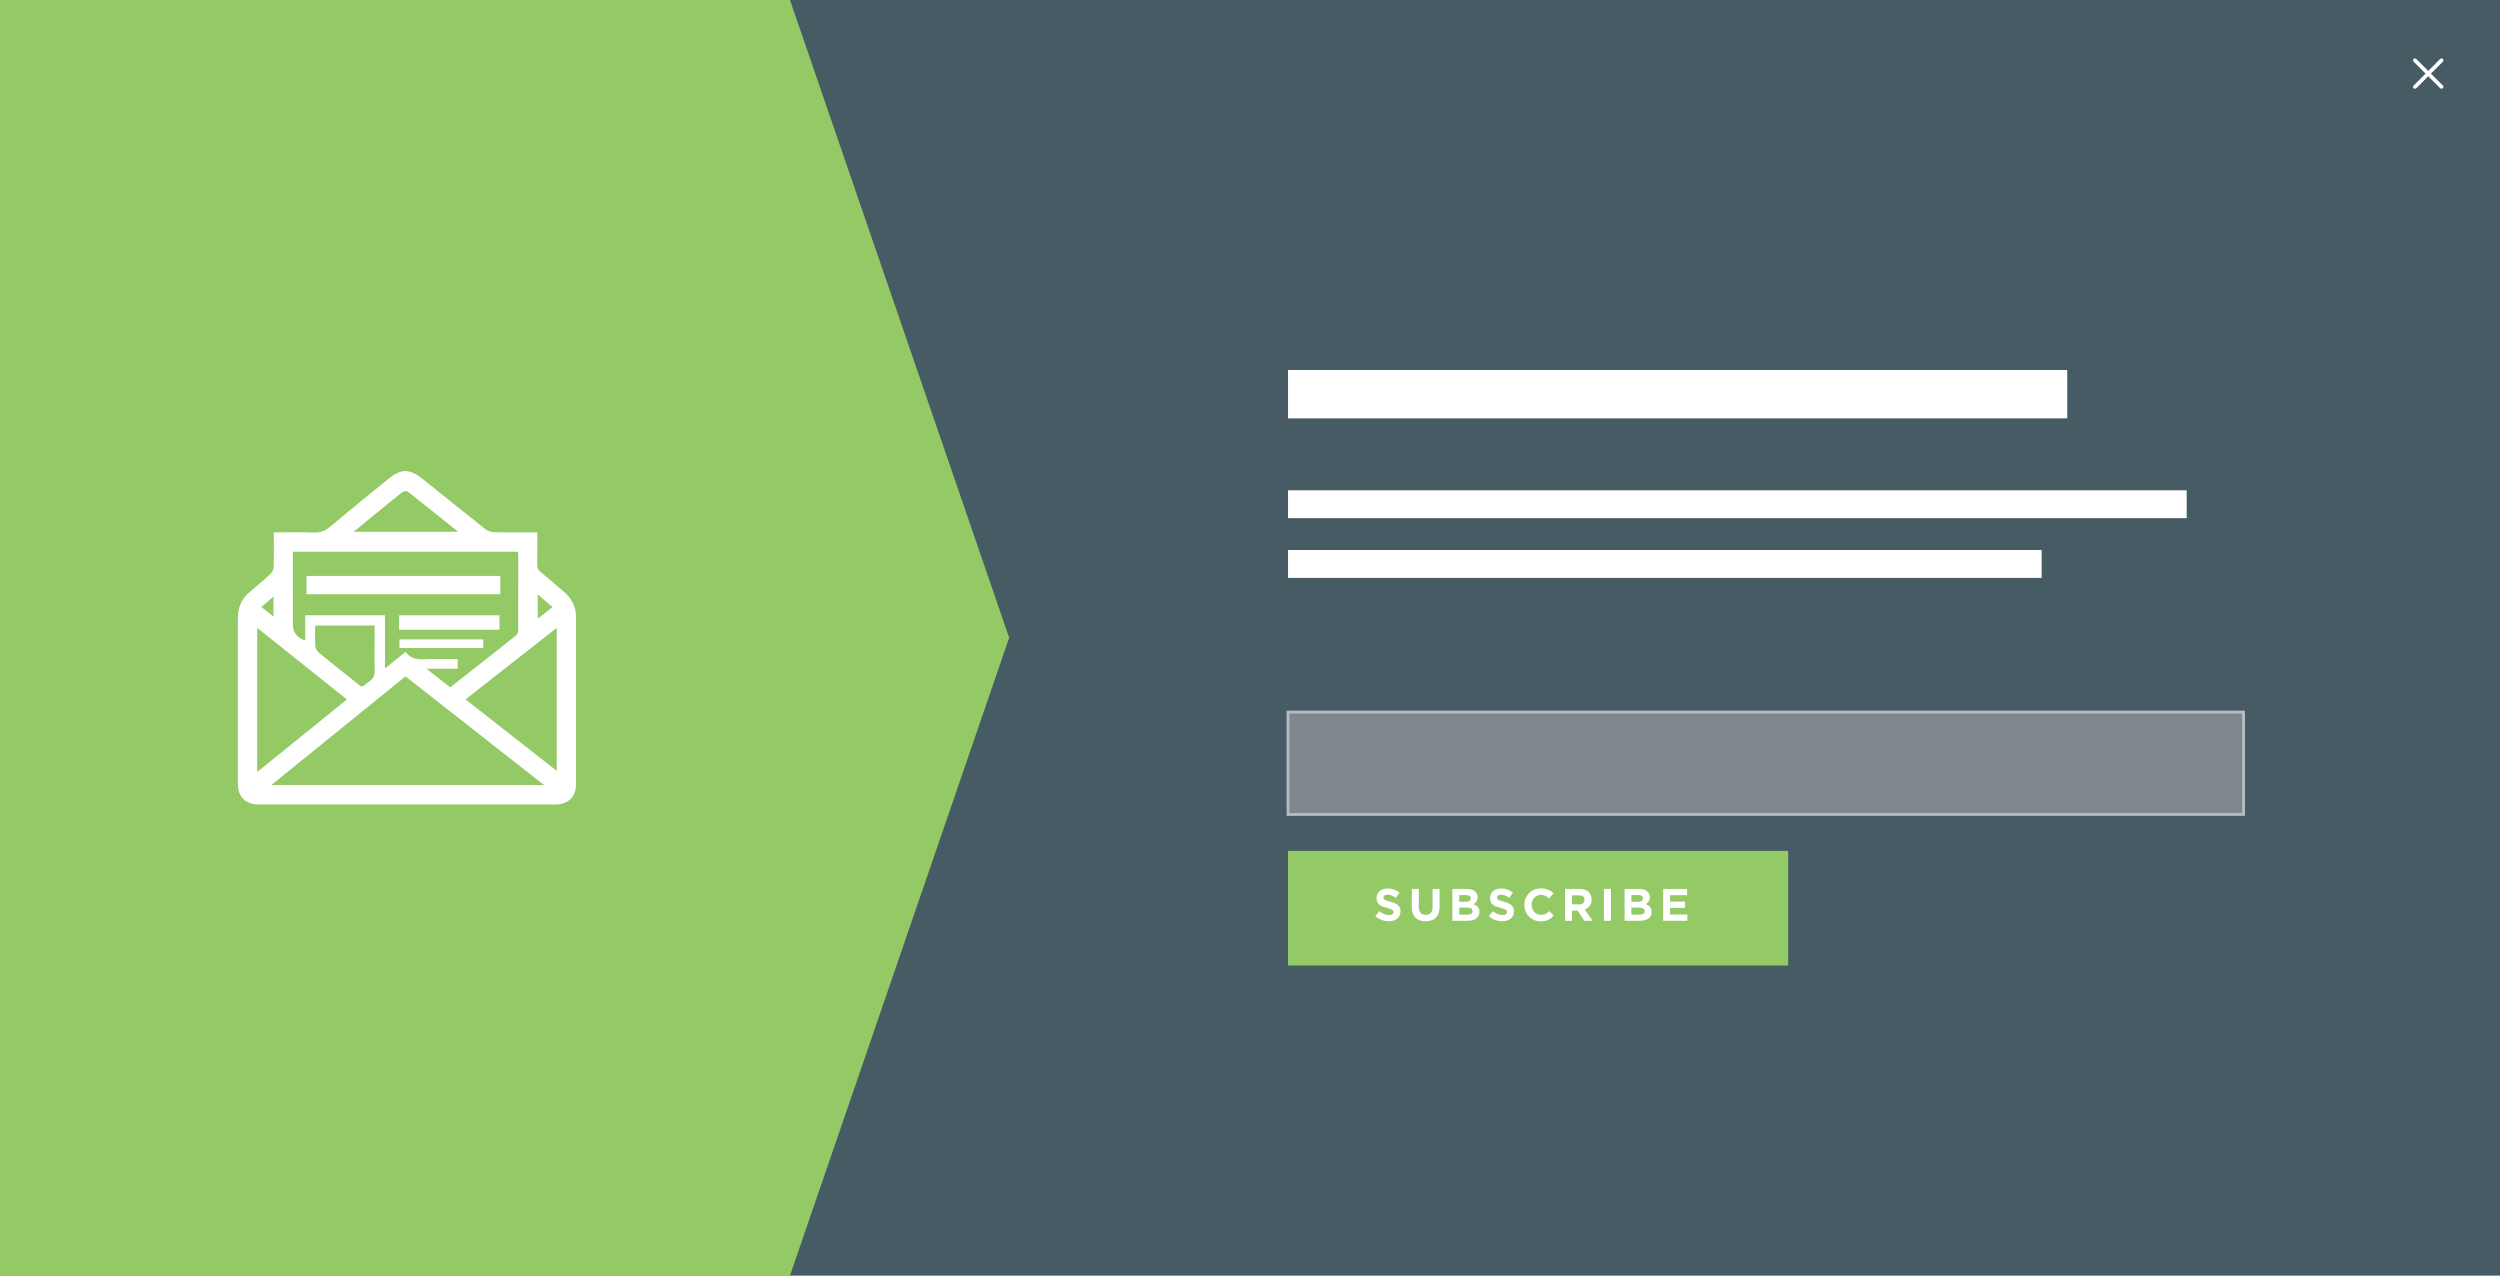
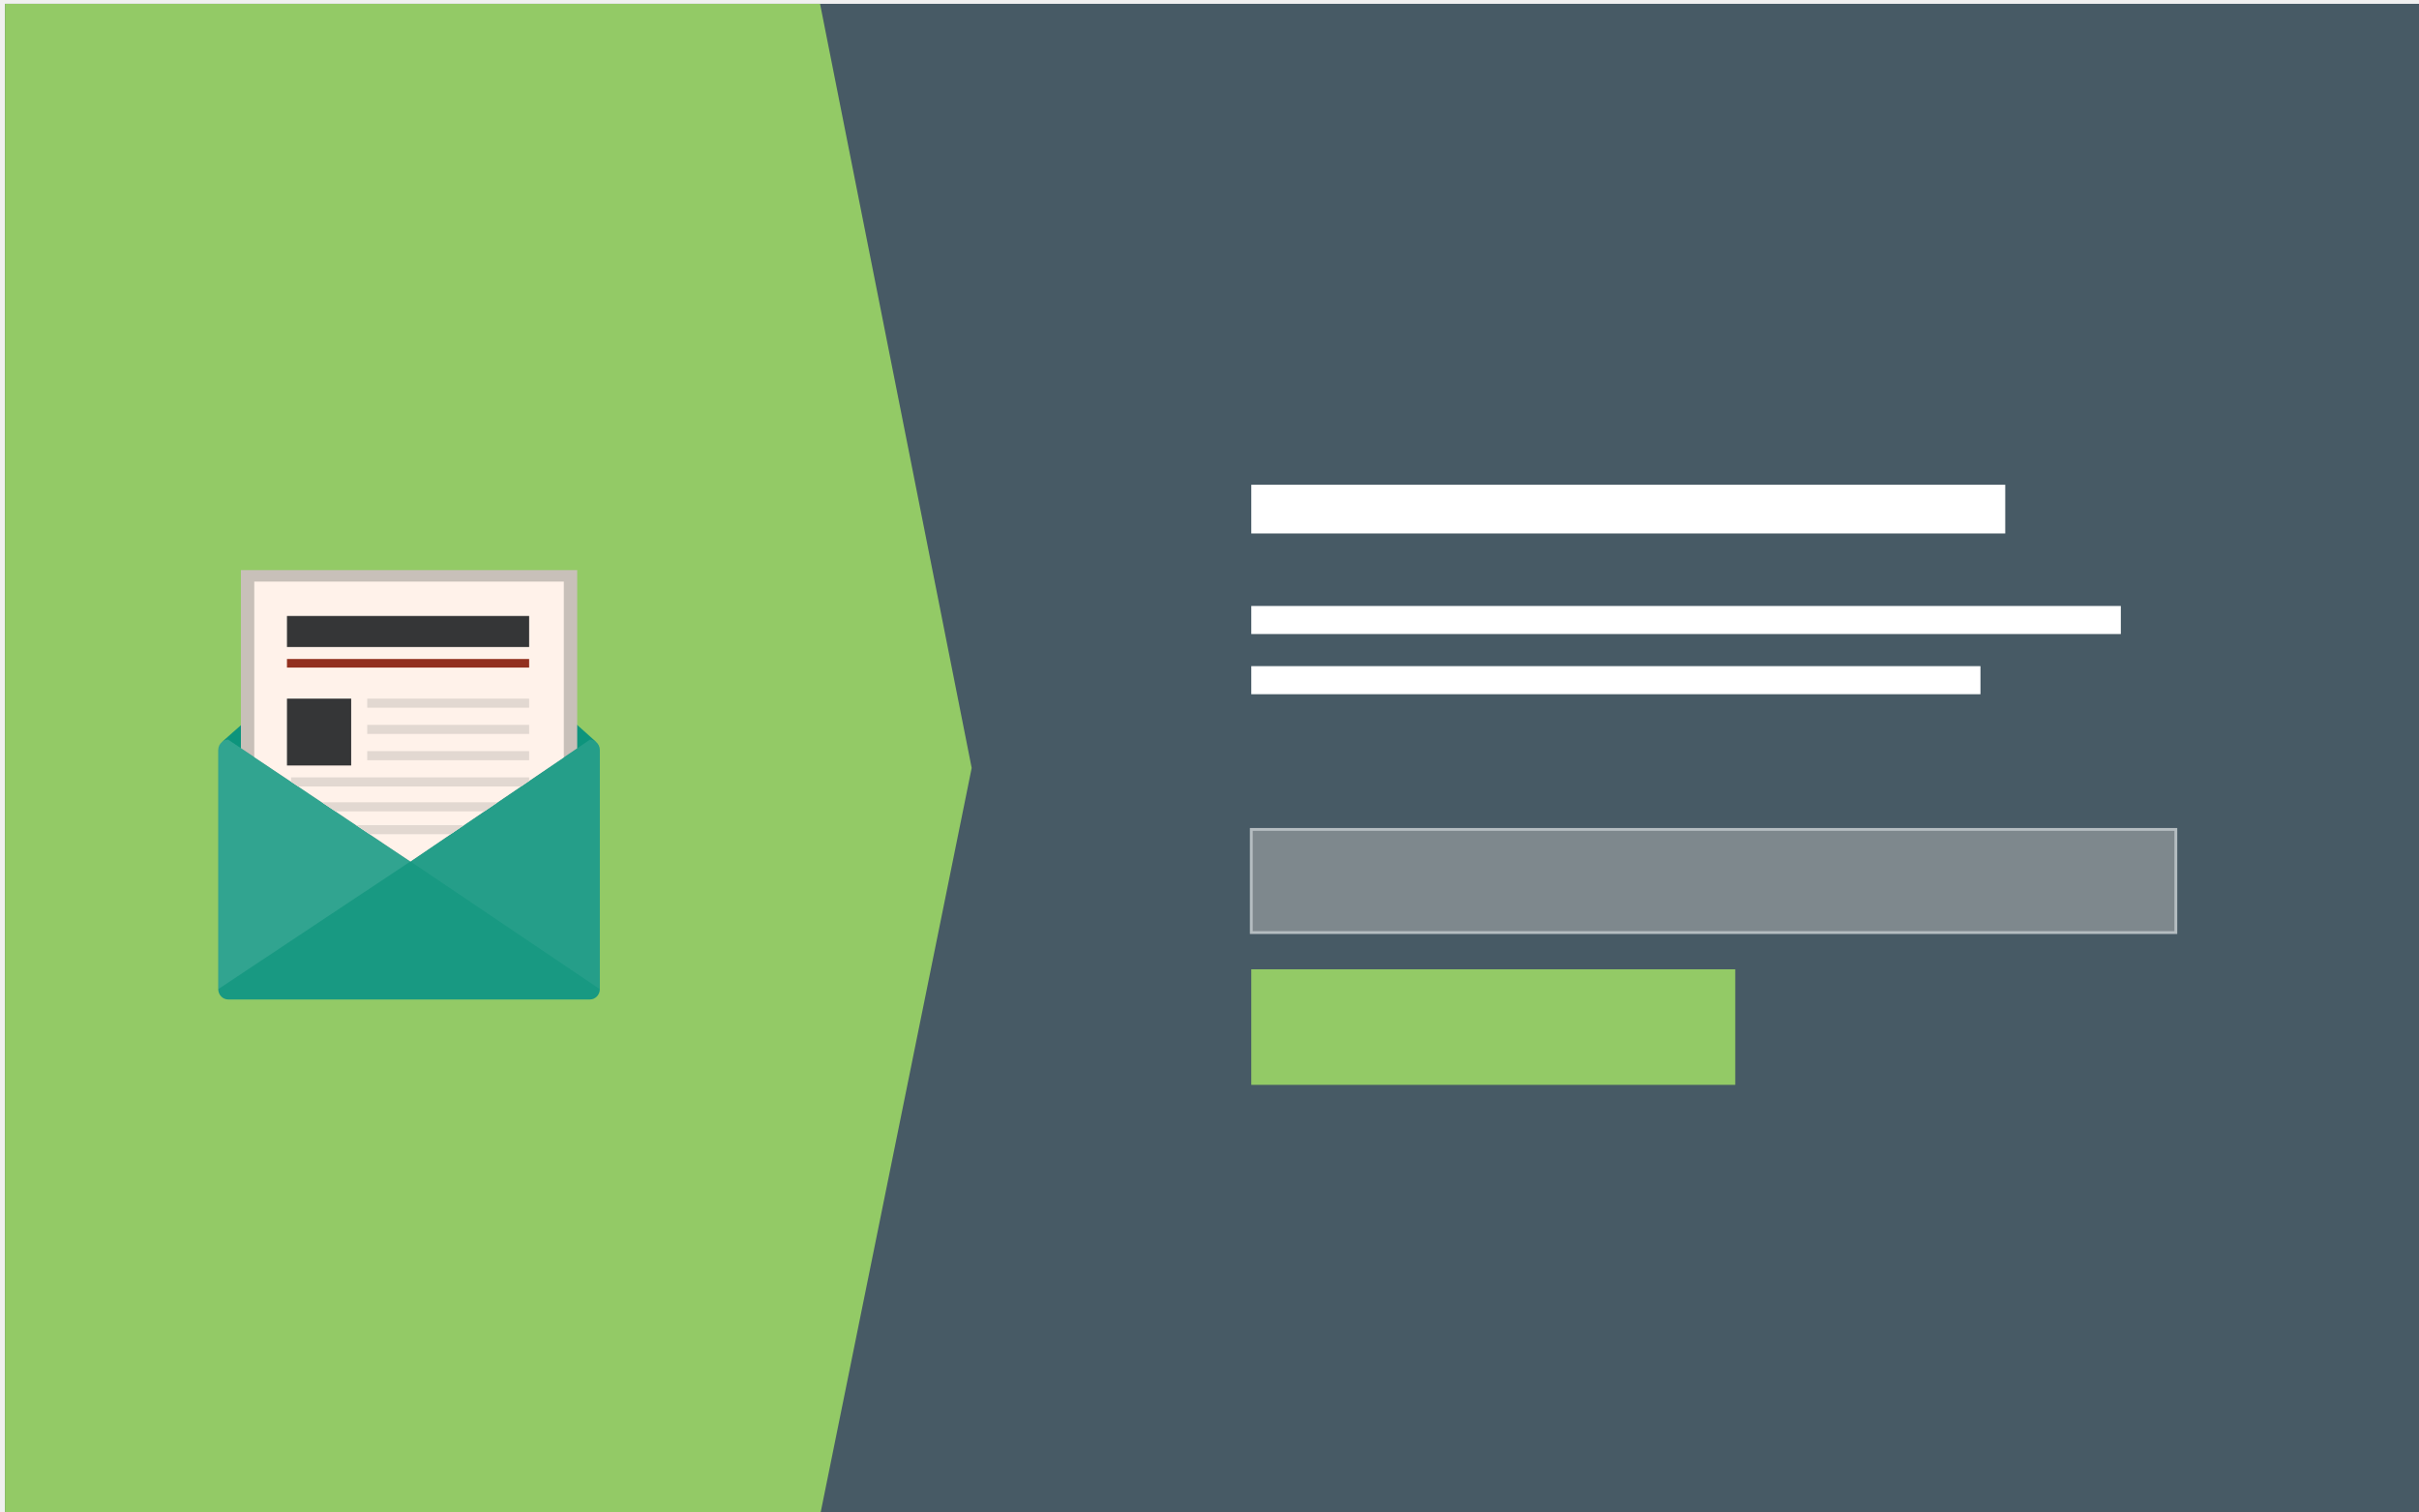
- <svg xmlns="http://www.w3.org/2000/svg" version="1.1" id="Layer_1" x="0px" y="0px" width="879.088px" height="448.542px" viewBox="0 0 879.088 448.542" enable-background="new 0 0 879.088 448.542" xml:space="preserve">
+ <svg xmlns="http://www.w3.org/2000/svg" version="1.1" id="Layer_1" x="0px" y="0px" width="160px" height="100px" viewBox="359.544 174.271 160 100" enable-background="new 359.544 174.271 160 100" xml:space="preserve">
  <g>
-     <rect fill="#475B65" width="879.088" height="448.542" />
-     <g enable-background="new    ">
-       <path fill="#FFFFFF" d="M859.011,20.728c0.125,0.125,0.188,0.281,0.188,0.469s-0.062,0.354-0.188,0.5l-4.219,4.188l4.219,4.188    c0.125,0.125,0.188,0.281,0.188,0.469s-0.062,0.344-0.188,0.469c-0.146,0.125-0.312,0.188-0.5,0.188s-0.344-0.062-0.469-0.188    l-4.188-4.188l-4.188,4.188c-0.125,0.125-0.281,0.188-0.469,0.188s-0.354-0.062-0.5-0.188c-0.125-0.125-0.188-0.281-0.188-0.469    s0.073-0.344,0.219-0.469l4.188-4.188l-4.188-4.188c-0.146-0.146-0.219-0.312-0.219-0.5s0.062-0.344,0.188-0.469    c0.146-0.125,0.312-0.188,0.5-0.188s0.344,0.062,0.469,0.188l4.188,4.219l4.188-4.219c0.125-0.125,0.281-0.188,0.469-0.188    S858.865,20.603,859.011,20.728z" />
-     </g>
+     <rect x="359.873" y="174.524" fill="#475A65" width="160" height="100" />
+     <polygon fill="#93CA66" points="413.785,274.524 359.873,274.524 359.873,174.524 413.785,174.524 423.814,225.078  " />
    <g>
-       <polygon fill="#94CA66" stroke="#94CA66" stroke-width="3" stroke-miterlimit="10" points="276.195,448.542 0,448.542 0,0     276.195,0 353.266,224.271   " />
+       <path fill="#0D947C" d="M399.219,239.712v-15.825c0-0.213-0.097-0.4-0.245-0.527h0.005l-12.288-11.023l-12.469,11.023h0.003    c-0.147,0.127-0.245,0.316-0.245,0.527v15.825c0,0.376,0.295,0.682,0.655,0.682h23.928    C398.924,240.394,399.219,240.088,399.219,239.712L399.219,239.712z" />
      <g>
-         <path fill="#FFFFFF" d="M202.559,217.135c-0.002-3.561-1.361-6.548-4.084-8.881c-2.784-2.385-5.544-4.797-8.375-7.124     c-0.855-0.702-1.229-1.408-1.207-2.538c0.076-3.717,0.028-7.435,0.028-11.385c-0.78,0-1.414,0-2.049,0     c-4.375,0-8.752,0.066-13.125-0.049c-1.023-0.025-2.216-0.426-3.015-1.056c-7.427-5.854-14.783-11.8-22.162-17.714     c-4.544-3.642-7.548-3.642-12.012,0.006c-6.773,5.537-13.59,11.023-20.278,16.662c-1.879,1.585-3.734,2.334-6.215,2.205     c-3.892-0.203-7.802-0.055-11.705-0.055c-0.635,0-1.269,0-2.078,0c0,4.226,0.062,8.233-0.049,12.236     c-0.023,0.808-0.494,1.807-1.091,2.357c-2.429,2.246-4.993,4.345-7.496,6.512c-2.66,2.301-3.995,5.248-3.998,8.74     c-0.021,19.572-0.029,39.144,0.003,58.715c0.008,4.487,2.754,7.11,7.255,7.112c34.767,0.004,69.536,0.004,104.304,0     c4.615,0,7.337-2.612,7.344-7.207C202.583,256.16,202.575,236.648,202.559,217.135z M189.08,209.014     c1.759,1.492,3.413,2.894,5.236,4.439c-1.788,1.396-3.401,2.656-5.236,4.089C189.08,214.66,189.08,212.018,189.08,209.014z      M141.509,173.01c0.427-0.342,1.563-0.393,1.973-0.072c5.816,4.552,11.563,9.189,17.656,14.071c-12.397,0-24.417,0-36.8,0     C130.23,182.18,135.835,177.554,141.509,173.01z M102.967,196.061c0-0.645,0-1.29,0-2.063c26.401,0,52.679,0,79.177,0     c0.038,0.562,0.097,1.024,0.097,1.487c0.006,8.691,0.018,17.383-0.024,26.074c-0.004,0.625-0.233,1.486-0.674,1.838     c-7.677,6.104-15.403,12.146-23.243,18.295c-2.658-2.085-5.277-4.14-8.342-6.545c3.987,0,7.434,0,10.992,0     c0-1.196,0-2.17,0-3.373c-2.706,0-5.345,0-7.983,0c-1.005,0-2.015-0.065-3.014,0.015c-2.801,0.223-5.448,0.039-7.337-2.57     c-2.421,1.955-4.709,3.799-7.235,5.836c0-6.359,0-12.461,0-18.699c-9.424,0-18.667,0-28.055,0c0,2.955,0,5.886,0,8.865     c-2.979-1.014-4.357-2.877-4.357-5.744C102.967,211.67,102.967,203.864,102.967,196.061z M131.769,235.738     c0.074,1.725-0.471,2.821-1.848,3.828c-3.199,2.342-2.181,2.441-5.192,0.053c-4.26-3.381-8.526-6.752-12.714-10.218     c-0.613-0.507-1.092-1.499-1.146-2.299c-0.151-2.292-0.053-4.601-0.053-7.138c7.011,0,13.846,0,20.91,0c0,1.874,0,3.681,0,5.489     C131.725,228.88,131.621,232.314,131.769,235.738z M96.171,209.767c0,2.443,0,4.573,0,7.036c-1.45-1.139-2.753-2.162-4.273-3.356     C93.33,212.212,94.641,211.084,96.171,209.767z M90.436,271.464c0-16.975,0-33.643,0-50.694     c10.57,8.438,20.961,16.735,31.554,25.19C111.405,254.516,101.037,262.896,90.436,271.464z M95.395,276.05     c15.872-12.854,31.502-25.512,47.184-38.211c16.197,12.699,32.32,25.34,48.739,38.211     C159.234,276.05,127.505,276.05,95.395,276.05z M195.77,271.076c-10.78-8.451-21.318-16.711-32.072-25.142     c10.719-8.406,21.279-16.688,32.072-25.152C195.77,237.641,195.77,254.187,195.77,271.076z" />
-         <path fill="#FFFFFF" d="M175.917,202.525c-22.848,0-45.5,0-68.141,0c0,2.237,0,4.332,0,6.416c22.774,0,45.424,0,68.141,0     C175.917,206.76,175.917,204.713,175.917,202.525z" />
-         <path fill="#FFFFFF" d="M140.342,221.426c11.878,0,23.586,0,35.29,0c0-1.773,0-3.396,0-5.047c-11.825,0-23.536,0-35.29,0     C140.342,218.107,140.342,219.689,140.342,221.426z" />
-         <path fill="#FFFFFF" d="M140.463,227.854c9.908,0,19.669,0,29.46,0c0-1.095,0-2.019,0-3.024c-9.977,0-19.743,0-29.46,0     C140.463,225.953,140.463,226.917,140.463,227.854z" />
+         <path opacity="0.05" fill="#FFFFFF" d="M399.219,239.712c0,0.376-0.294,0.682-0.655,0.682h-23.928     c-0.36,0-0.655-0.306-0.655-0.682l12.71-8.449L399.219,239.712z" />
+         <path opacity="0.15" fill="#FFFFFF" d="M373.981,239.712v-15.825c0-0.374,0.295-0.682,0.655-0.682l12.056,8.058L373.981,239.712z     " />
+         <path opacity="0.1" fill="#FFFFFF" d="M399.219,239.712v-15.825c0-0.374-0.294-0.682-0.655-0.682l-11.873,8.058L399.219,239.712z     " />
+       </g>
+       <g>
+         <polygon fill="#C8C0B9" points="386.691,231.263 397.722,223.777 397.722,211.99 375.479,211.99 375.479,223.769    " />
+         <polygon fill="#FFF2EA" points="386.691,231.263 396.837,224.377 396.837,212.748 376.362,212.748 376.362,224.359    " />
+         <rect x="378.525" y="215.023" fill="#353637" width="16.018" height="2.054" />
+         <rect x="378.525" y="217.869" fill="#92301F" width="16.018" height="0.568" />
+         <rect x="378.525" y="220.491" fill="#353637" width="4.247" height="4.424" />
+         <rect x="383.834" y="220.491" fill="#E2D8D1" width="10.709" height="0.601" />
+         <rect x="383.834" y="222.227" fill="#E2D8D1" width="10.709" height="0.601" />
+         <rect x="383.834" y="223.965" fill="#E2D8D1" width="10.709" height="0.601" />
+         <polygon fill="#E2D8D1" points="379.271,226.302 394,226.302 394.543,225.935 394.543,225.703 378.799,225.703 378.799,225.989         " />
+         <polygon fill="#E2D8D1" points="381.73,227.949 391.577,227.949 392.461,227.347 380.832,227.347    " />
+         <polygon fill="#E2D8D1" points="383.996,229.462 389.344,229.462 390.23,228.861 383.098,228.861    " />
      </g>
    </g>
    <g>
      <g>
-         <rect x="452.917" y="250.384" opacity="0.6" fill="#A5A7AA" stroke="#FFFFFF" stroke-miterlimit="10" enable-background="new    " width="336" height="36" />
-       </g>
-     </g>
-     <g>
-       <rect x="452.917" y="299.194" fill="#94CA66" width="175.875" height="40.32" />
-       <g>
-         <g enable-background="new    ">
-           <path fill="#FFFFFF" d="M488.366,323.939c-0.854,0-1.691-0.146-2.512-0.44c-0.822-0.293-1.568-0.744-2.24-1.352l1.456-1.744      c0.512,0.416,1.037,0.747,1.575,0.992c0.539,0.245,1.129,0.368,1.769,0.368c0.513,0,0.909-0.094,1.192-0.28      c0.282-0.187,0.424-0.445,0.424-0.776v-0.031c0-0.16-0.029-0.302-0.088-0.425c-0.059-0.122-0.171-0.237-0.336-0.344      c-0.166-0.106-0.395-0.213-0.688-0.32c-0.294-0.106-0.675-0.218-1.144-0.336c-0.566-0.138-1.078-0.293-1.536-0.464      c-0.459-0.17-0.849-0.381-1.168-0.632c-0.32-0.25-0.568-0.562-0.744-0.936c-0.177-0.374-0.265-0.838-0.265-1.393v-0.032      c0-0.512,0.096-0.973,0.287-1.384c0.19-0.41,0.457-0.765,0.803-1.063c0.344-0.299,0.756-0.528,1.233-0.688      s1.005-0.24,1.581-0.24c0.821,0,1.576,0.123,2.264,0.368c0.688,0.246,1.32,0.598,1.896,1.057l-1.279,1.855      c-0.502-0.341-0.992-0.61-1.473-0.808s-0.96-0.296-1.439-0.296c-0.48,0-0.84,0.093-1.08,0.279      c-0.24,0.188-0.36,0.419-0.36,0.696v0.032c0,0.182,0.034,0.339,0.104,0.472c0.068,0.134,0.193,0.254,0.375,0.36      s0.43,0.208,0.744,0.304s0.713,0.208,1.192,0.336c0.565,0.149,1.069,0.317,1.512,0.504s0.816,0.411,1.12,0.672      c0.305,0.262,0.533,0.568,0.688,0.92c0.155,0.353,0.232,0.773,0.232,1.265v0.032c0,0.555-0.101,1.048-0.302,1.479      c-0.202,0.432-0.482,0.795-0.843,1.088c-0.36,0.294-0.791,0.518-1.29,0.672S488.974,323.939,488.366,323.939z" />
-           <path fill="#FFFFFF" d="M501.294,323.955c-1.504,0-2.688-0.416-3.552-1.248s-1.296-2.074-1.296-3.728v-6.4h2.464v6.336      c0,0.918,0.214,1.608,0.64,2.072c0.428,0.464,1.02,0.696,1.776,0.696s1.35-0.225,1.776-0.672c0.426-0.448,0.64-1.12,0.64-2.017      v-6.416h2.464v6.32c0,0.854-0.114,1.595-0.344,2.224c-0.229,0.63-0.558,1.155-0.984,1.576c-0.426,0.422-0.943,0.736-1.552,0.944      S502.041,323.955,501.294,323.955z" />
-           <path fill="#FFFFFF" d="M510.718,312.579h5.191c1.288,0,2.262,0.331,2.922,0.992c0.512,0.512,0.768,1.146,0.768,1.904v0.031      c0,0.32-0.041,0.604-0.119,0.849c-0.08,0.245-0.186,0.467-0.318,0.664s-0.286,0.37-0.461,0.52      c-0.176,0.149-0.363,0.277-0.564,0.384c0.647,0.246,1.157,0.579,1.529,1c0.371,0.422,0.557,1.006,0.557,1.753v0.031      c0,0.513-0.098,0.96-0.295,1.345c-0.197,0.384-0.479,0.703-0.848,0.96c-0.367,0.256-0.809,0.447-1.325,0.575      s-1.089,0.192-1.717,0.192h-5.319V312.579z M517.166,315.891c0-0.374-0.139-0.659-0.416-0.856s-0.677-0.296-1.2-0.296h-2.432      v2.368h2.271c0.545,0,0.977-0.094,1.297-0.28c0.319-0.187,0.479-0.488,0.479-0.904V315.891z M517.79,320.371      c0-0.373-0.145-0.669-0.432-0.888c-0.289-0.219-0.752-0.328-1.393-0.328h-2.848v2.464h2.928c0.544,0,0.971-0.099,1.28-0.296      s0.464-0.504,0.464-0.92V320.371z" />
-           <path fill="#FFFFFF" d="M528.254,323.939c-0.854,0-1.69-0.146-2.513-0.44c-0.82-0.293-1.567-0.744-2.239-1.352l1.456-1.744      c0.512,0.416,1.037,0.747,1.576,0.992c0.538,0.245,1.127,0.368,1.768,0.368c0.512,0,0.909-0.094,1.191-0.28      c0.283-0.187,0.425-0.445,0.425-0.776v-0.031c0-0.16-0.03-0.302-0.089-0.425c-0.059-0.122-0.17-0.237-0.336-0.344      c-0.165-0.106-0.395-0.213-0.688-0.32c-0.293-0.106-0.675-0.218-1.145-0.336c-0.564-0.138-1.076-0.293-1.535-0.464      c-0.459-0.17-0.848-0.381-1.168-0.632c-0.32-0.25-0.568-0.562-0.744-0.936c-0.176-0.374-0.264-0.838-0.264-1.393v-0.032      c0-0.512,0.095-0.973,0.285-1.384c0.191-0.41,0.459-0.765,0.803-1.063c0.345-0.299,0.756-0.528,1.234-0.688      s1.006-0.24,1.582-0.24c0.82,0,1.575,0.123,2.264,0.368c0.688,0.246,1.32,0.598,1.896,1.057l-1.28,1.855      c-0.501-0.341-0.992-0.61-1.472-0.808s-0.96-0.296-1.44-0.296c-0.479,0-0.84,0.093-1.08,0.279      c-0.239,0.188-0.359,0.419-0.359,0.696v0.032c0,0.182,0.035,0.339,0.104,0.472c0.07,0.134,0.195,0.254,0.377,0.36      c0.181,0.106,0.429,0.208,0.744,0.304c0.314,0.096,0.711,0.208,1.191,0.336c0.564,0.149,1.069,0.317,1.512,0.504      c0.443,0.187,0.816,0.411,1.12,0.672c0.304,0.262,0.533,0.568,0.688,0.92c0.154,0.353,0.231,0.773,0.231,1.265v0.032      c0,0.555-0.101,1.048-0.302,1.479s-0.482,0.795-0.843,1.088c-0.36,0.294-0.79,0.518-1.29,0.672S528.862,323.939,528.254,323.939      z" />
-           <path fill="#FFFFFF" d="M541.758,323.971c-0.821,0-1.584-0.149-2.288-0.448c-0.703-0.299-1.312-0.707-1.824-1.225      c-0.512-0.517-0.912-1.128-1.199-1.831c-0.288-0.704-0.432-1.456-0.432-2.257v-0.031c0-0.801,0.144-1.55,0.432-2.248      c0.287-0.699,0.688-1.312,1.199-1.841c0.513-0.527,1.126-0.943,1.84-1.247c0.715-0.305,1.505-0.456,2.369-0.456      c0.521,0,1,0.042,1.432,0.128c0.432,0.085,0.824,0.202,1.176,0.352s0.678,0.331,0.977,0.544      c0.298,0.214,0.576,0.448,0.832,0.704l-1.568,1.808c-0.438-0.395-0.883-0.703-1.336-0.928c-0.453-0.224-0.963-0.336-1.528-0.336      c-0.47,0-0.903,0.091-1.304,0.272s-0.744,0.432-1.032,0.752c-0.288,0.319-0.512,0.69-0.672,1.111      c-0.16,0.422-0.24,0.872-0.24,1.353v0.032c0,0.479,0.08,0.934,0.24,1.359c0.16,0.427,0.382,0.8,0.664,1.12      s0.624,0.573,1.024,0.76c0.399,0.188,0.84,0.28,1.319,0.28c0.64,0,1.181-0.117,1.624-0.352c0.442-0.234,0.883-0.555,1.32-0.96      l1.568,1.584c-0.289,0.31-0.588,0.586-0.896,0.832c-0.31,0.245-0.648,0.456-1.016,0.632c-0.369,0.176-0.771,0.31-1.209,0.399      C542.792,323.925,542.302,323.971,541.758,323.971z" />
-           <path fill="#FFFFFF" d="M550.317,312.579h5.12c1.419,0,2.507,0.379,3.265,1.136c0.64,0.641,0.959,1.494,0.959,2.561v0.032      c0,0.906-0.221,1.646-0.664,2.216c-0.442,0.57-1.021,0.989-1.735,1.256l2.735,4h-2.879l-2.4-3.584h-1.936v3.584h-2.465V312.579z       M555.278,318.019c0.607,0,1.074-0.144,1.399-0.43c0.325-0.287,0.487-0.669,0.487-1.146v-0.032c0-0.53-0.17-0.929-0.512-1.193      c-0.342-0.266-0.816-0.398-1.424-0.398h-2.447v3.2H555.278z" />
-           <path fill="#FFFFFF" d="M563.997,312.579h2.465v11.2h-2.465V312.579z" />
-           <path fill="#FFFFFF" d="M571.262,312.579h5.19c1.289,0,2.263,0.331,2.923,0.992c0.511,0.512,0.767,1.146,0.767,1.904v0.031      c0,0.32-0.04,0.604-0.119,0.849c-0.08,0.245-0.186,0.467-0.318,0.664s-0.285,0.37-0.461,0.52      c-0.175,0.149-0.363,0.277-0.564,0.384c0.648,0.246,1.158,0.579,1.529,1c0.371,0.422,0.558,1.006,0.558,1.753v0.031      c0,0.513-0.099,0.96-0.296,1.345c-0.197,0.384-0.479,0.703-0.847,0.96c-0.367,0.256-0.81,0.447-1.325,0.575      c-0.518,0.128-1.09,0.192-1.717,0.192h-5.319V312.579z M577.71,315.891c0-0.374-0.139-0.659-0.416-0.856      s-0.678-0.296-1.201-0.296h-2.432v2.368h2.272c0.544,0,0.976-0.094,1.296-0.28s0.48-0.488,0.48-0.904V315.891z M578.333,320.371      c0-0.373-0.144-0.669-0.432-0.888s-0.752-0.328-1.393-0.328h-2.848v2.464h2.928c0.545,0,0.971-0.099,1.281-0.296      c0.309-0.197,0.463-0.504,0.463-0.92V320.371z" />
-           <path fill="#FFFFFF" d="M584.813,312.579h8.432v2.192h-6v2.271h5.28v2.192h-5.28v2.352h6.08v2.192h-8.512V312.579z" />
+         <g>
+           <rect x="442.308" y="229.144" opacity="0.6" fill-rule="evenodd" clip-rule="evenodd" fill="#A4A7A9" stroke="#FFFFFF" stroke-width="0.186" stroke-miterlimit="10" width="61.153" height="6.825" />
        </g>
      </g>
-     </g>
-     <g>
-       <rect x="452.917" y="130.111" fill="#FFFFFF" width="274" height="17" />
-       <rect x="452.917" y="172.405" fill="#FFFFFF" width="316" height="9.803" />
-       <rect x="452.917" y="193.405" fill="#FFFFFF" width="265" height="9.803" />
+       <g>
+         <rect x="442.308" y="238.398" fill-rule="evenodd" clip-rule="evenodd" fill="#93CA66" width="32.01" height="7.645" />
+       </g>
+       <g>
+         <rect x="442.308" y="206.342" fill-rule="evenodd" clip-rule="evenodd" fill="#FFFFFF" width="49.869" height="3.223" />
+         <rect x="442.308" y="214.361" fill-rule="evenodd" clip-rule="evenodd" fill="#FFFFFF" width="57.514" height="1.857" />
+         <rect x="442.308" y="218.342" fill-rule="evenodd" clip-rule="evenodd" fill="#FFFFFF" width="48.23" height="1.858" />
+       </g>
    </g>
  </g>
</svg>
